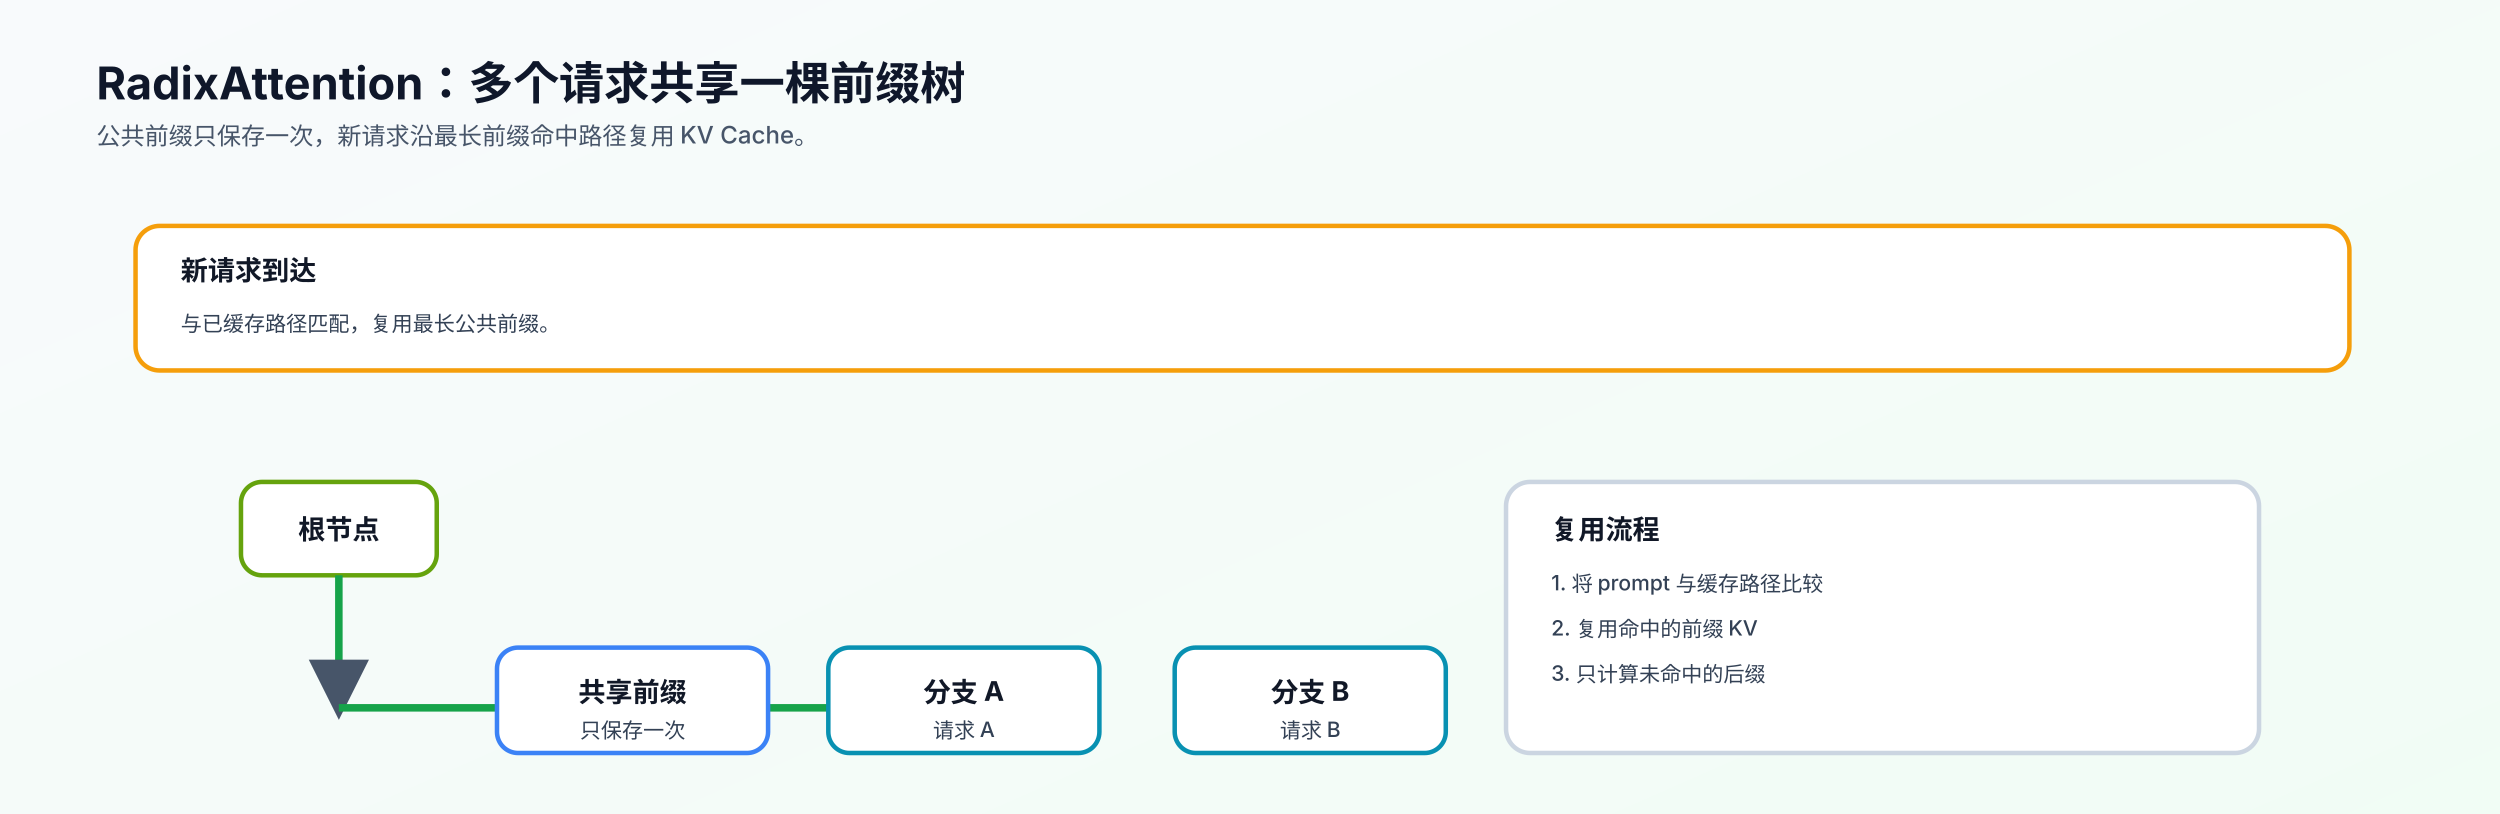
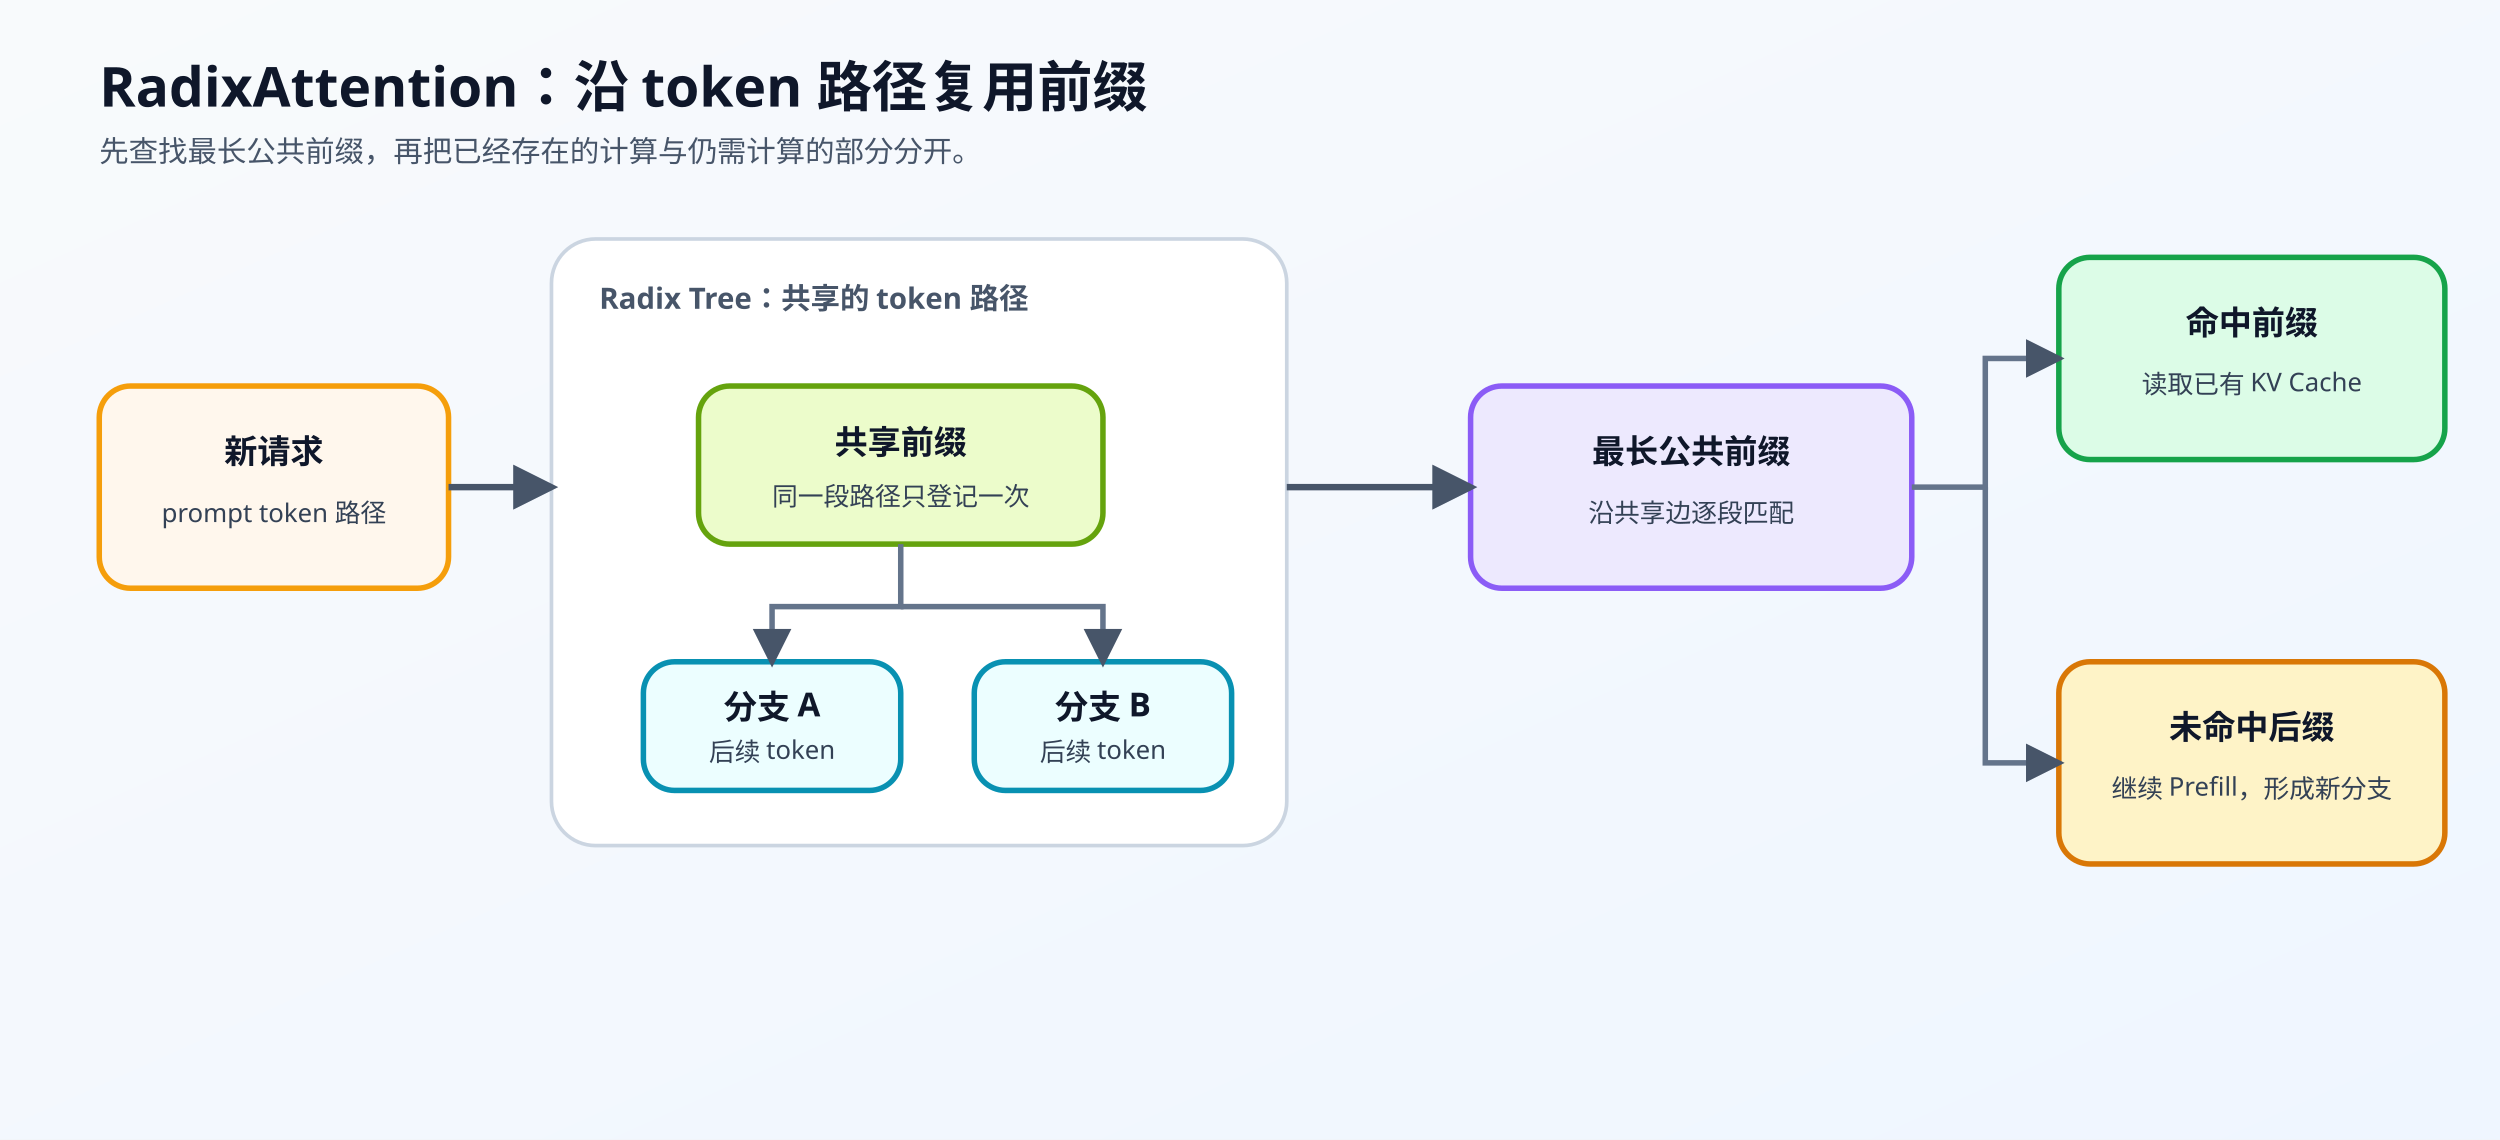
- <svg xmlns="http://www.w3.org/2000/svg" viewBox="0 0 1660 540" role="img" aria-labelledby="title desc">
+ <svg xmlns="http://www.w3.org/2000/svg" viewBox="0 0 1360 620" role="img" aria-labelledby="title desc">
  <defs>
-     <linearGradient id="bg" x1="0" x2="1" y1="0" y2="1">
-       <stop offset="0%" stop-color="#f8fafc" />
-       <stop offset="100%" stop-color="#f0fdf4" />
+     <linearGradient id="bg" x1="0" y1="0" x2="1" y2="1">
+       <stop stop-color="#f8fafc" />
+       <stop offset="1" stop-color="#eff6ff" />
    </linearGradient>
-     <marker id="arrow" viewBox="0 0 10 10" refX="8" refY="5" markerWidth="8" markerHeight="8" orient="auto">
-       <path d="M 0 0 L 10 5 L 0 10 z" fill="#475569" />
+     <marker id="arrow" viewBox="0 0 10 10" refX="8.5" refY="5" markerWidth="7" markerHeight="7" orient="auto">
+       <path d="M0 0L10 5L0 10Z" fill="#475569" />
    </marker>
    <style>
-       .title { font: 700 30px "Inter", "Noto Sans SC", sans-serif; fill: #0f172a; }
-       .sub { font: 500 16px "Inter", "Noto Sans SC", sans-serif; fill: #475569; }
-       .label { font: 700 18px "Inter", "Noto Sans SC", sans-serif; fill: #111827; }
-       .small { font: 500 14px "Inter", "Noto Sans SC", sans-serif; fill: #334155; }
-       .box { fill: #ffffff; stroke-width: 3; rx: 16; ry: 16; }
-       .node { fill: #ffffff; stroke-width: 3; rx: 14; ry: 14; }
-       .arrow { stroke: #475569; stroke-width: 4; fill: none; marker-end: url(#arrow); }
-       .share { stroke: #16a34a; stroke-width: 5; fill: none; marker-end: url(#arrow); }
+       text{font-family:"Noto Sans SC","Microsoft YaHei",sans-serif;fill:#0f172a}.title{font-size:30px;font-weight:700}.sub{font-size:16px;font-weight:500;fill:#475569}.label{font-size:18px;font-weight:700}.text{font-size:14px;font-weight:500;fill:#334155}.group-title{font-size:16px;font-weight:700;fill:#475569}
+       .node{stroke-width:3;rx:17;ry:17}.group{stroke-width:2;rx:24;ry:24}.flow{stroke:#475569;stroke-width:3.5;fill:none;marker-end:url(#arrow)}.branch{stroke:#64748b;stroke-width:3;fill:none;marker-end:url(#arrow)}
    </style>
  </defs>
-   <rect width="1660" height="740" fill="url(#bg)" />
-   <text x="64" y="66" class="title">RadixAttention：多个请求共享一棵前缀树</text>
-   <text x="64" y="96" class="sub">公共前缀只保存一次，新请求沿最长前缀命中路径复用 KV Cache。</text>
-   <rect x="90" y="150" width="1470" height="96" class="box" fill="#fff7ed" stroke="#f59e0b" />
-   <text x="120" y="186" class="label">新请求到达</text>
-   <text x="120" y="220" class="small">与已缓存路径匹配，复用最长公共前缀。</text>
-   <rect x="160" y="320" width="130" height="62" class="node" fill="#ecfccb" stroke="#65a30d" />
-   <text x="225" y="358" text-anchor="middle" class="label">根节点</text>
-   <path d="M 225 382 L 225 470" class="share" />
-   <path d="M 225 470 L 420 470" class="share" />
-   <path d="M 420 470 L 620 470" class="share" />
-   <rect x="330" y="430" width="180" height="70" class="node" fill="#eff6ff" stroke="#3b82f6" />
-   <text x="420" y="466" text-anchor="middle" class="label">共享前缀</text>
-   <text x="420" y="490" text-anchor="middle" class="small">只保存一次</text>
-   <rect x="550" y="430" width="180" height="70" class="node" fill="#ecfeff" stroke="#0891b2" />
-   <text x="640" y="466" text-anchor="middle" class="label">分支 A</text>
-   <text x="640" y="490" text-anchor="middle" class="small">请求 A</text>
-   <rect x="780" y="430" width="180" height="70" class="node" fill="#ecfeff" stroke="#0891b2" />
-   <text x="870" y="466" text-anchor="middle" class="label">分支 B</text>
-   <text x="870" y="490" text-anchor="middle" class="small">请求 B</text>
-   <rect x="1000" y="320" width="500" height="180" class="box" fill="#ffffff" stroke="#cbd5e1" />
-   <text x="1030" y="358" class="label">复用流程</text>
-   <text x="1030" y="392" class="small">1. 将 prompt 与缓存路径比较</text>
-   <text x="1030" y="422" class="small">2. 复用命中的前缀 KV</text>
-   <text x="1030" y="452" class="small">3. 只计算未命中的后缀</text>
+   <rect width="1360" height="620" fill="url(#bg)" />
+   <text x="54" y="58" class="title">RadixAttention：沿 token 路径复用前缀</text>
+   <text x="54" y="88" class="sub">先查找最长公共前缀，再把已经存在的计算与仍需计算的部分分开。</text>
+   <rect x="54" y="210" width="190" height="110" class="node" fill="#fff7ed" stroke="#f59e0b" />
+   <text x="149" y="252" text-anchor="middle" class="label">新请求</text>
+   <text x="149" y="284" text-anchor="middle" class="text">prompt token 路径</text>
+   <rect x="300" y="130" width="400" height="330" class="group" fill="#ffffff" stroke="#cbd5e1" />
+   <text x="326" y="168" class="group-title">Radix Tree：共享的 token 路径</text>
+   <rect x="380" y="210" width="220" height="86" class="node" fill="#ecfccb" stroke="#65a30d" />
+   <text x="490" y="247" text-anchor="middle" class="label">共享前缀</text>
+   <text x="490" y="275" text-anchor="middle" class="text">同一段路径只登记一次</text>
+   <rect x="350" y="360" width="140" height="70" class="node" fill="#ecfeff" stroke="#0891b2" />
+   <text x="420" y="391" text-anchor="middle" class="label">分支 A</text>
+   <text x="420" y="414" text-anchor="middle" class="text">后续 token</text>
+   <rect x="530" y="360" width="140" height="70" class="node" fill="#ecfeff" stroke="#0891b2" />
+   <text x="600" y="391" text-anchor="middle" class="label">分支 B</text>
+   <text x="600" y="414" text-anchor="middle" class="text">后续 token</text>
+   <rect x="800" y="210" width="240" height="110" class="node" fill="#ede9fe" stroke="#8b5cf6" />
+   <text x="920" y="252" text-anchor="middle" class="label">最长公共前缀</text>
+   <text x="920" y="284" text-anchor="middle" class="text">沿共享边逐段匹配</text>
+   <rect x="1120" y="140" width="210" height="110" class="node" fill="#dcfce7" stroke="#16a34a" />
+   <text x="1225" y="182" text-anchor="middle" class="label">命中前缀</text>
+   <text x="1225" y="214" text-anchor="middle" class="text">读取已有 KV Cache</text>
+   <rect x="1120" y="360" width="210" height="110" class="node" fill="#fef3c7" stroke="#d97706" />
+   <text x="1225" y="402" text-anchor="middle" class="label">未命中后缀</text>
+   <text x="1225" y="434" text-anchor="middle" class="text">继续 Prefill，形成新分支</text>
+   <path d="M244 265H300" class="flow" />
+   <path d="M490 296V330H420V360" class="branch" />
+   <path d="M490 330H600V360" class="branch" />
+   <path d="M700 265H800" class="flow" />
+   <path d="M1040 265H1080V195H1120" class="branch" />
+   <path d="M1080 265V415H1120" class="branch" />
</svg>
